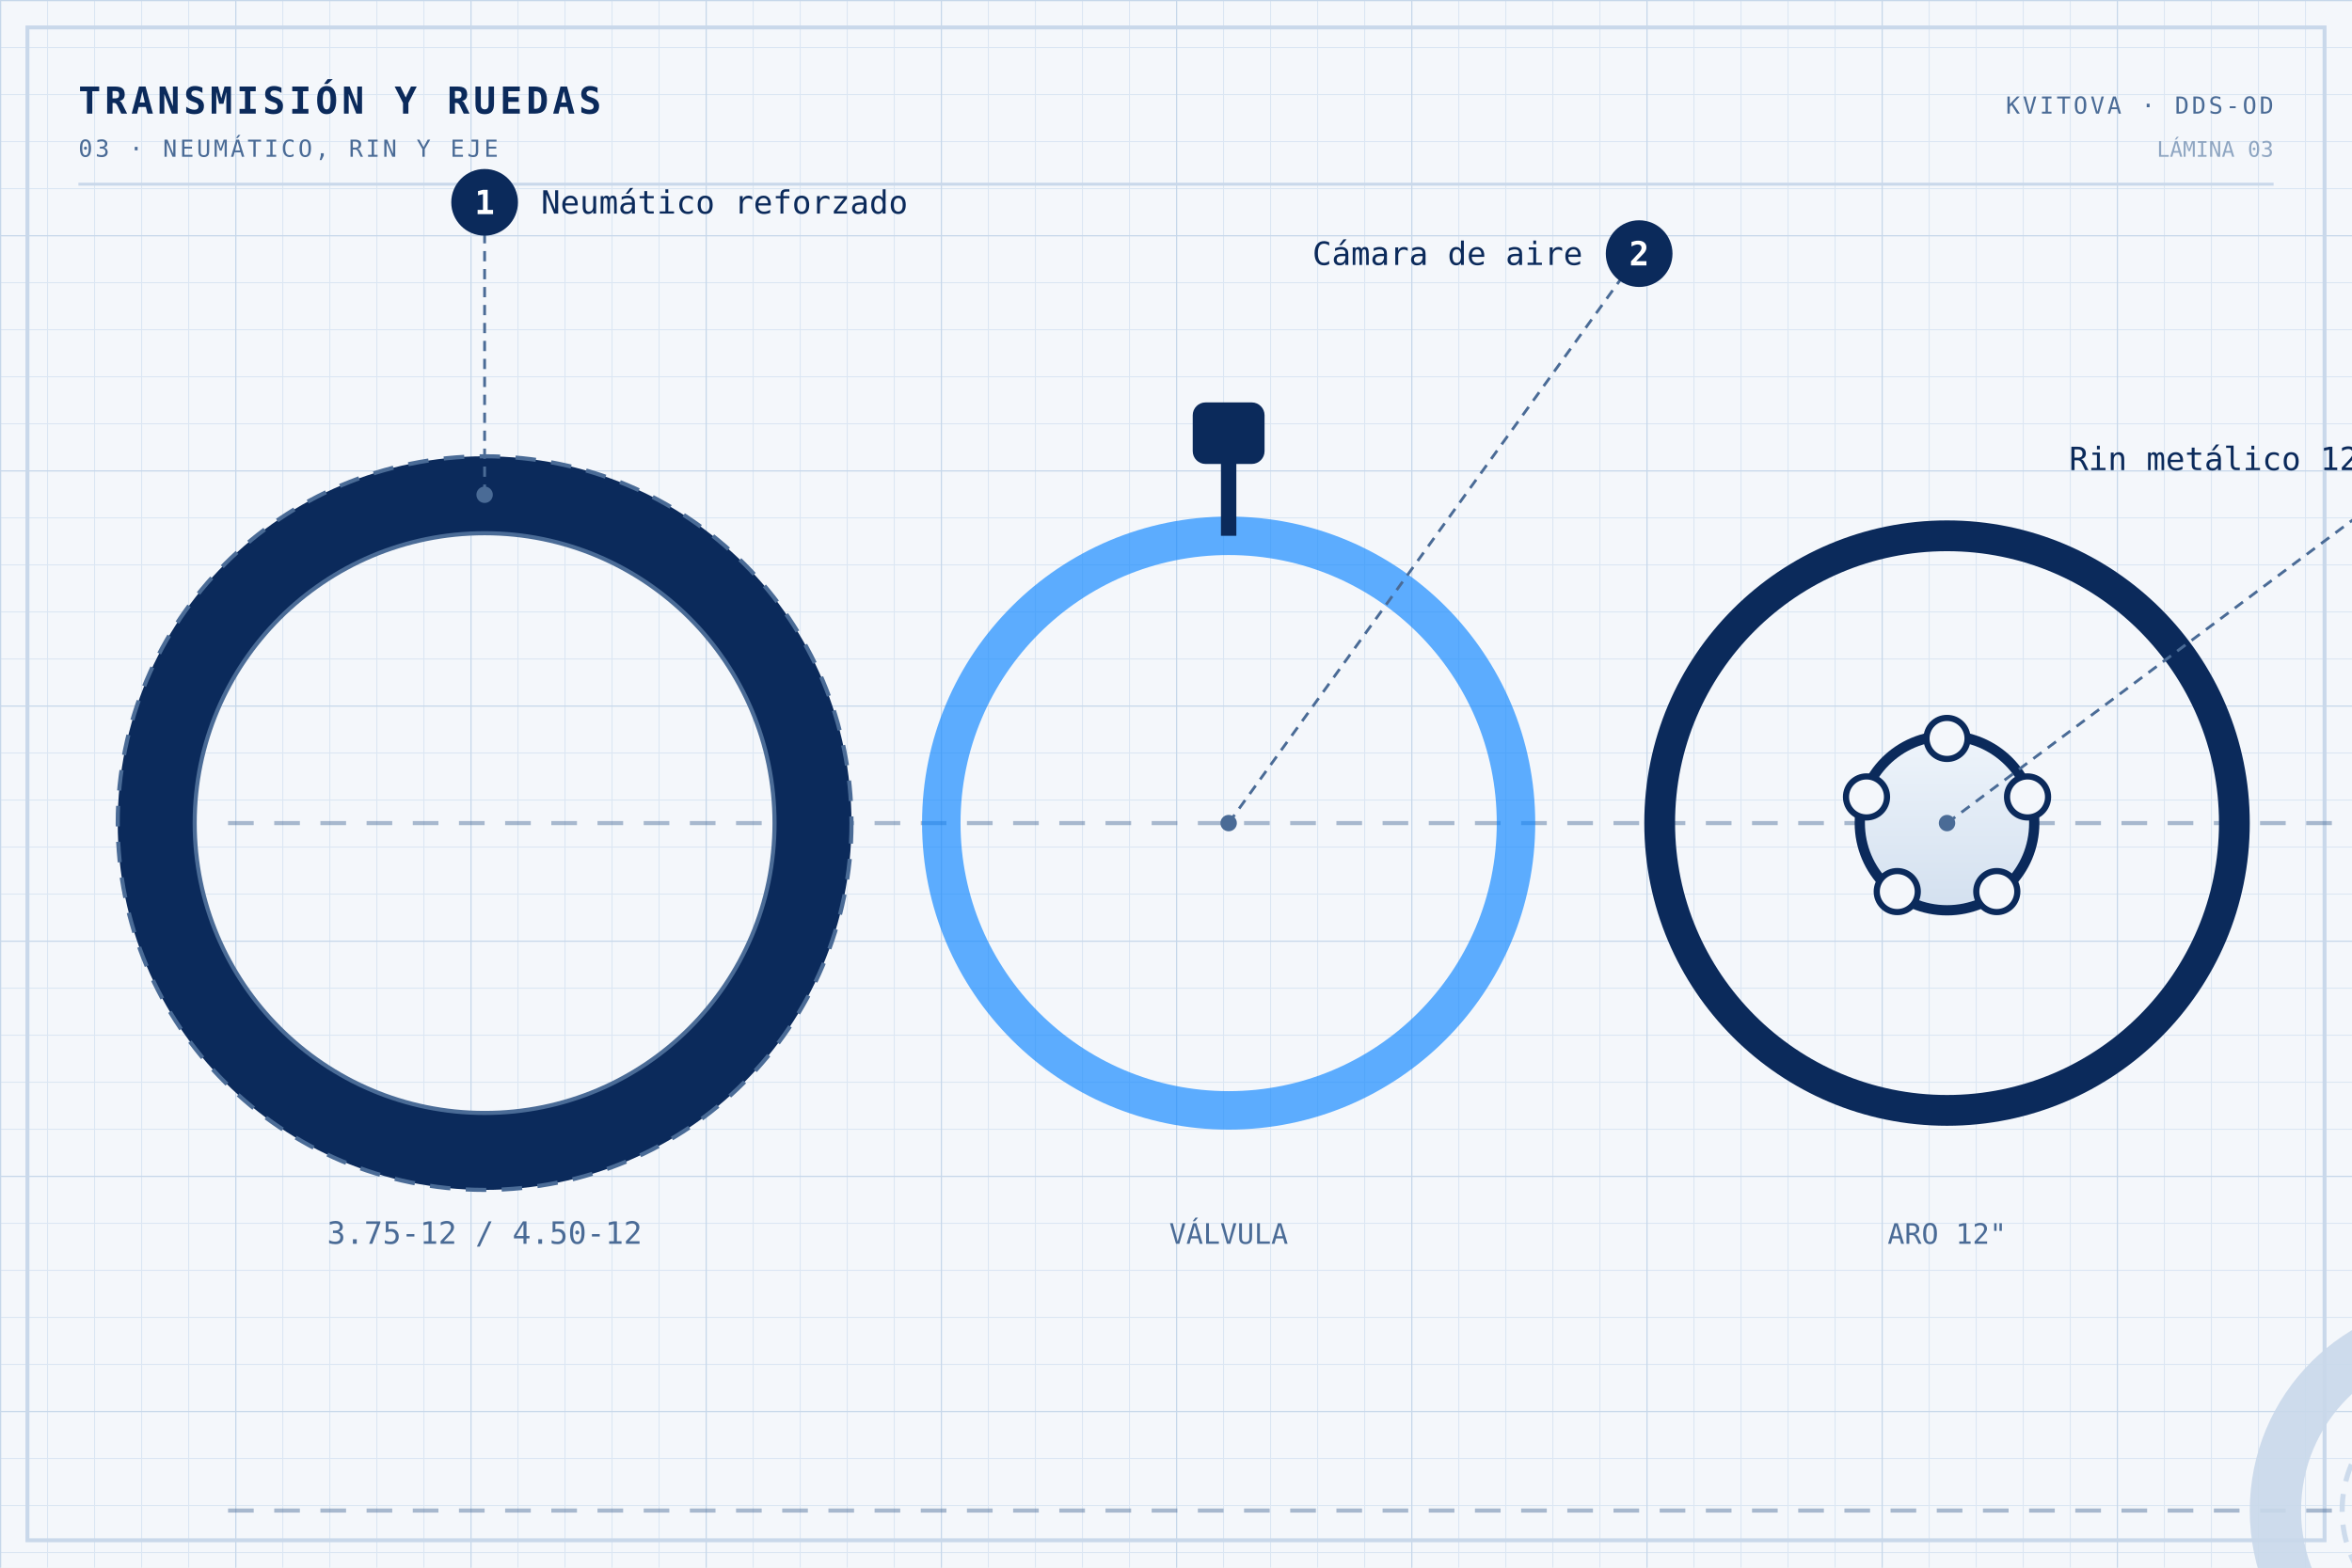
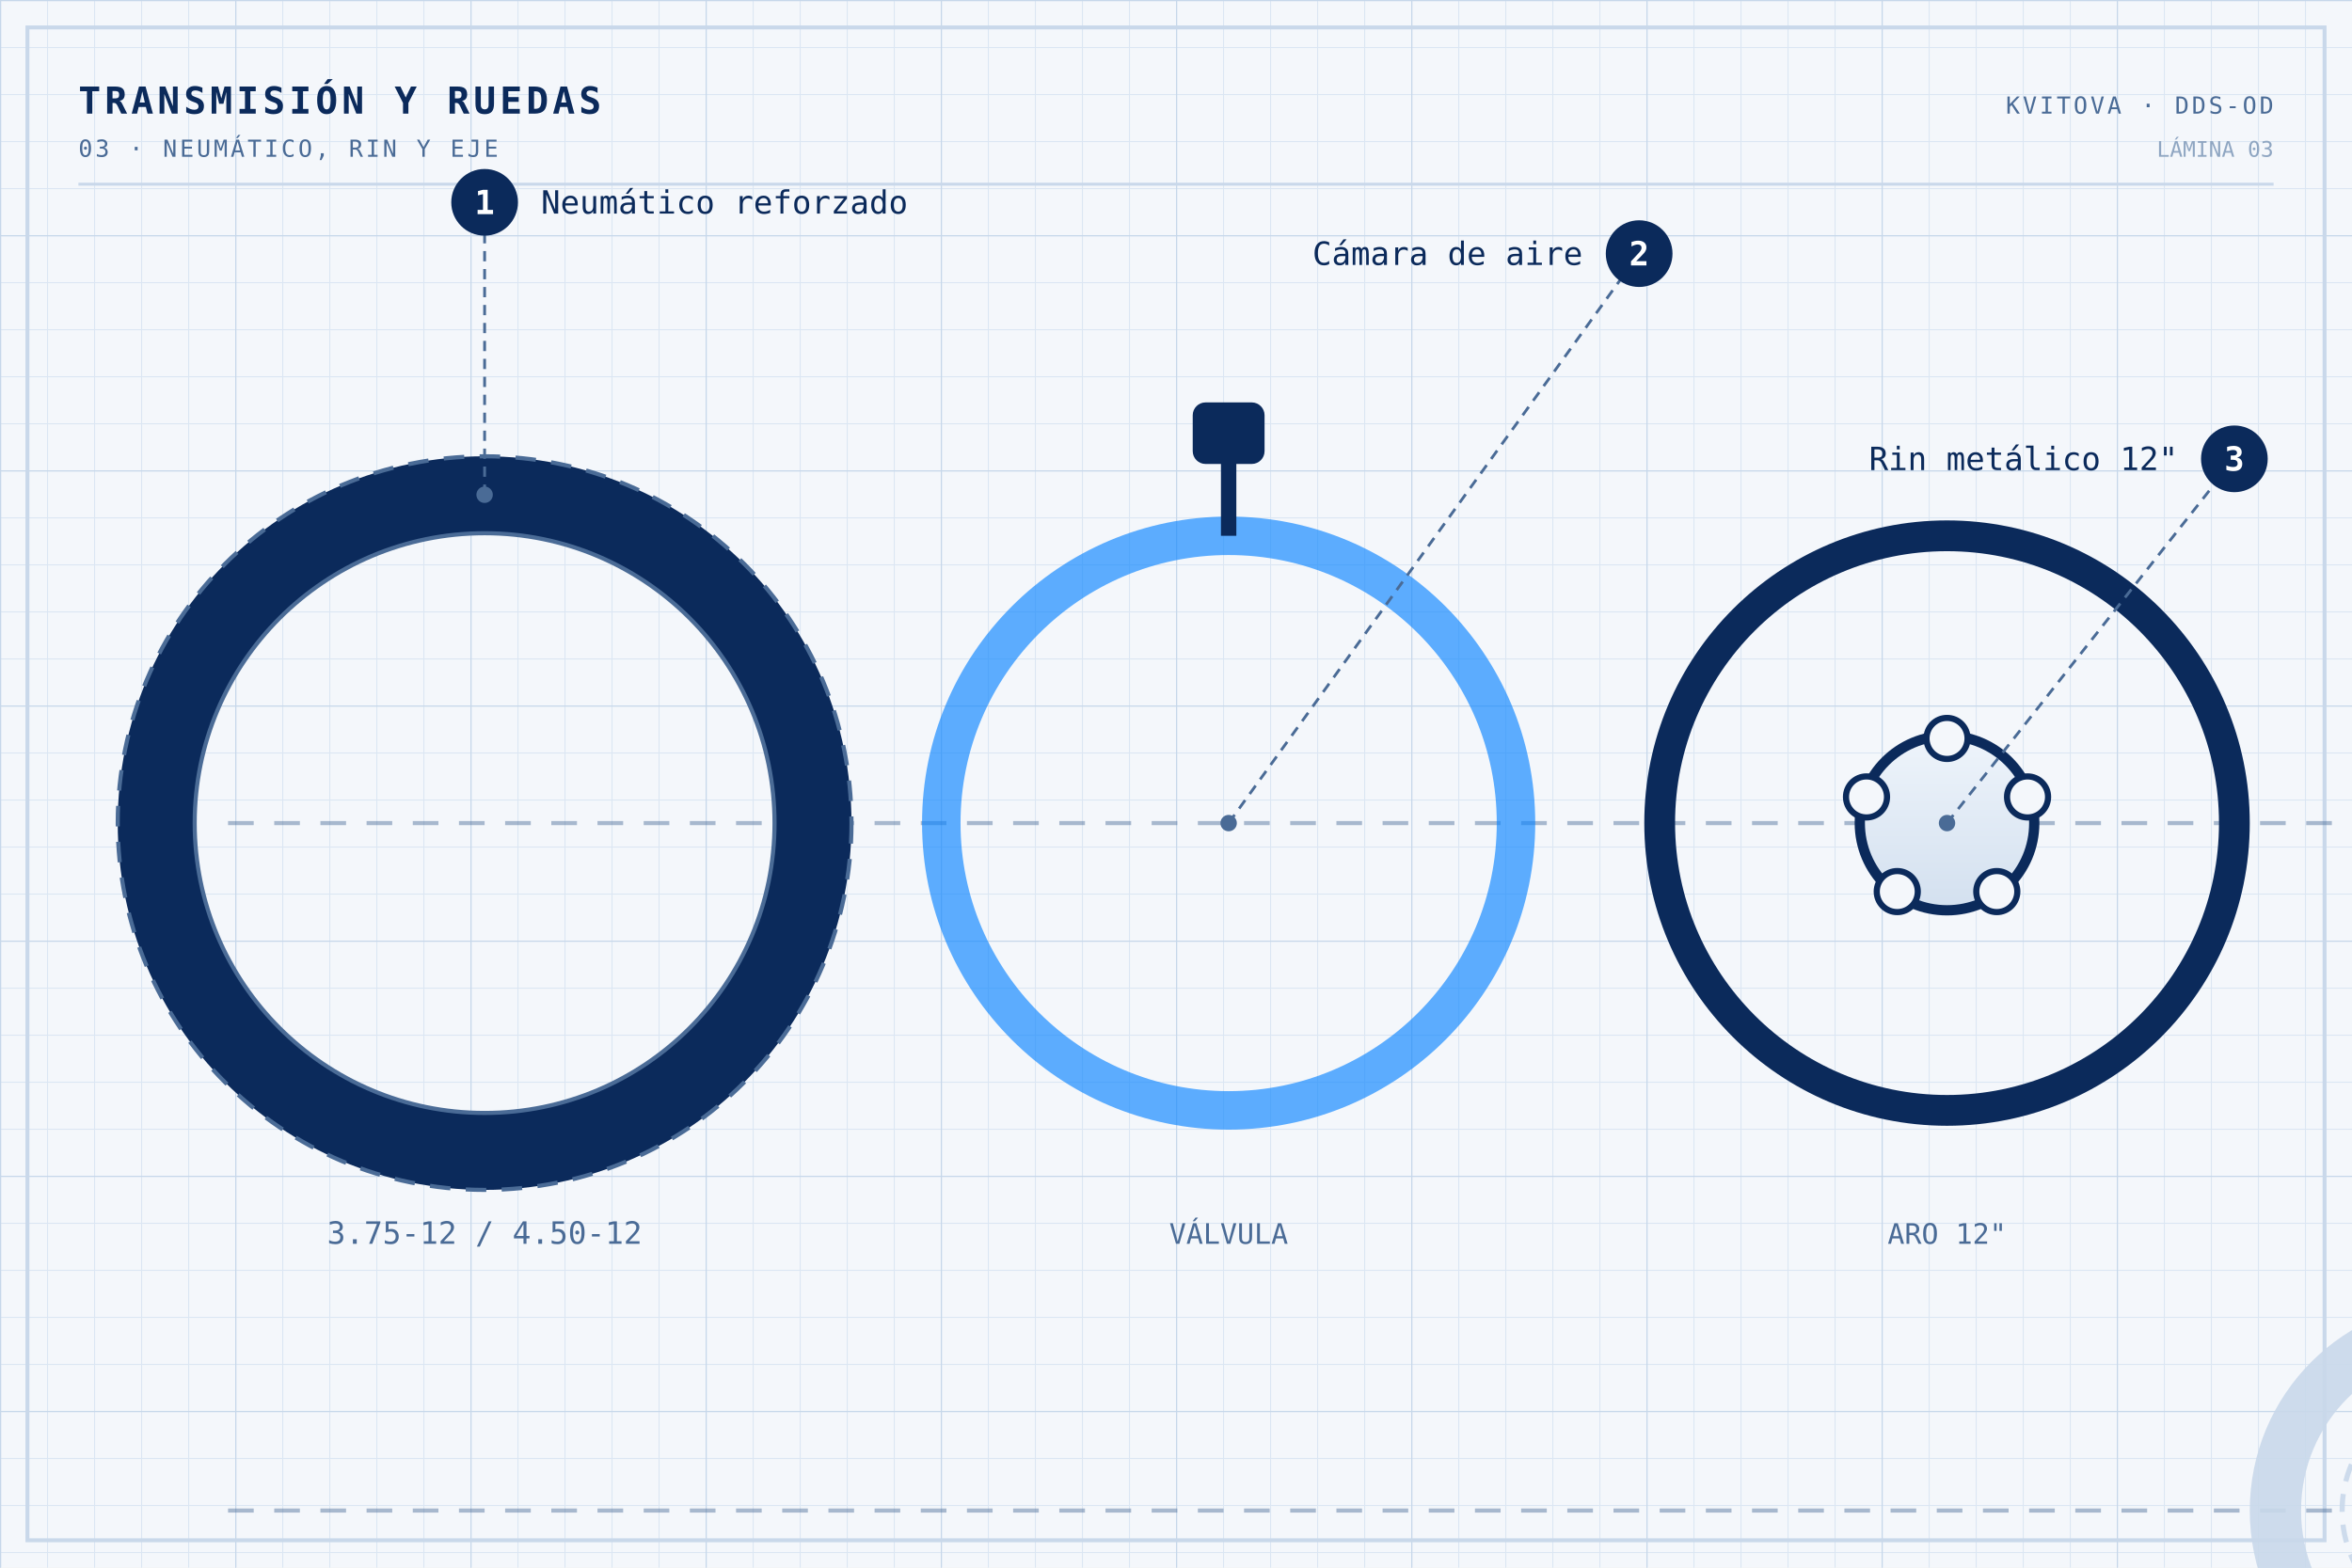
<svg xmlns="http://www.w3.org/2000/svg" viewBox="0 0 1200 800" width="1200" height="800" role="img" aria-label="TRANSMISIÓN Y RUEDAS">
  <defs>
    <pattern id="grid" width="24" height="24" patternUnits="userSpaceOnUse">
      <path d="M24 0H0V24" fill="none" stroke="#dbe6f3" stroke-width="1" />
    </pattern>
    <pattern id="grid-lg" width="120" height="120" patternUnits="userSpaceOnUse">
      <path d="M120 0H0V120" fill="none" stroke="#c6d7ea" stroke-width="1.2" />
    </pattern>
    <linearGradient id="steel" x1="0" y1="0" x2="0" y2="1">
      <stop offset="0" stop-color="#eef4fb" />
      <stop offset="1" stop-color="#d3e0ef" />
    </linearGradient>
    <linearGradient id="volt" x1="0" y1="0" x2="1" y2="1">
      <stop offset="0" stop-color="#3aa0ff" />
      <stop offset="1" stop-color="#0b5fd0" />
    </linearGradient>
    <marker id="arrow" markerWidth="9" markerHeight="9" refX="7" refY="3" orient="auto">
      <path d="M0 0l7 3-7 3z" fill="#4a6b96" />
    </marker>
  </defs>
  <rect width="1200" height="800" fill="#f4f7fb" />
  <rect width="1200" height="800" fill="url(#grid)" />
  <rect width="1200" height="800" fill="url(#grid-lg)" />
  <rect x="14" y="14" width="1172" height="772" fill="none" stroke="#c9d8ea" stroke-width="2" />
  <g font-family="ui-monospace, SFMono-Regular, Menlo, monospace">
    <text x="40" y="58" font-size="19" font-weight="700" fill="#0b2a5b" letter-spacing="2">TRANSMISIÓN Y RUEDAS</text>
    <text x="40" y="80" font-size="12" fill="#4a6b96" letter-spacing="1.4">03 · NEUMÁTICO, RIN Y EJE</text>
    <text x="1160" y="58" font-size="12" fill="#4a6b96" text-anchor="end" letter-spacing="1.4">KVITOVA · DDS-OD</text>
    <text x="1160" y="80" font-size="11" fill="#8fa6c2" text-anchor="end">LÁMINA 03</text>
  </g>
  <line x1="40" y1="94" x2="1160" y2="94" stroke="#c9d8ea" stroke-width="1.5" />
  <g id="sheet-body" transform="translate(-80 -93.1) scale(1.309)">
    <g opacity=".45">
      <path d="M150 392H1090" stroke="#4a6b96" stroke-width="1.6" stroke-dasharray="10 8" />
      <path d="M150 660H1090" stroke="#4a6b96" stroke-width="1.6" stroke-dasharray="10 8" />
    </g>
    <g id="parte-01">
      <circle cx="250" cy="392" r="128" fill="none" stroke="#0b2a5b" stroke-width="30" />
      <circle cx="250" cy="392" r="143" fill="none" stroke="#4a6b96" stroke-width="1.6" stroke-dasharray="8 6" />
      <circle cx="250" cy="392" r="113" fill="none" stroke="#4a6b96" stroke-width="1.6" />
      <path d="M378 392l13 0" stroke="#0b2a5b" stroke-width="6" />
      <path d="M371.735 431.554l12.364 4.017" stroke="#0b2a5b" stroke-width="6" />
      <path d="M353.554 467.237l10.517 7.641" stroke="#0b2a5b" stroke-width="6" />
      <path d="M325.237 495.554l7.641 10.517" stroke="#0b2a5b" stroke-width="6" />
      <path d="M289.554 513.735l4.017 12.364" stroke="#0b2a5b" stroke-width="6" />
      <path d="M250 520l7.960204194457795e-16 13" stroke="#0b2a5b" stroke-width="6" />
      <path d="M210.446 513.735l-4.017 12.364" stroke="#0b2a5b" stroke-width="6" />
      <path d="M174.763 495.554l-7.641 10.517" stroke="#0b2a5b" stroke-width="6" />
      <path d="M146.446 467.237l-10.517 7.641" stroke="#0b2a5b" stroke-width="6" />
      <path d="M128.265 431.554l-12.364 4.017" stroke="#0b2a5b" stroke-width="6" />
      <path d="M122 392l-13 1.592040838891559e-15" stroke="#0b2a5b" stroke-width="6" />
      <path d="M128.265 352.446l-12.364 -4.017" stroke="#0b2a5b" stroke-width="6" />
      <path d="M146.446 316.763l-10.517 -7.641" stroke="#0b2a5b" stroke-width="6" />
      <path d="M174.763 288.446l-7.641 -10.517" stroke="#0b2a5b" stroke-width="6" />
      <path d="M210.446 270.265l-4.017 -12.364" stroke="#0b2a5b" stroke-width="6" />
      <path d="M250 264l-2.3880612583373385e-15 -13" stroke="#0b2a5b" stroke-width="6" />
      <path d="M289.554 270.265l4.017 -12.364" stroke="#0b2a5b" stroke-width="6" />
      <path d="M325.237 288.446l7.641 -10.517" stroke="#0b2a5b" stroke-width="6" />
      <path d="M353.554 316.763l10.517 -7.641" stroke="#0b2a5b" stroke-width="6" />
      <path d="M371.735 352.446l12.364 -4.017" stroke="#0b2a5b" stroke-width="6" />
      <text x="250" y="556" font-size="12" fill="#4a6b96" text-anchor="middle" font-family="ui-monospace, monospace">3.75-12 / 4.50-12</text>
    </g>
    <g id="parte-02">
      <circle cx="540" cy="392" r="112" fill="none" stroke="#0a84ff" stroke-width="15" opacity=".65" />
      <path d="M540 280v-30" stroke="#0b2a5b" stroke-width="6" />
      <rect x="526" y="228" width="28" height="24" rx="5" fill="#0b2a5b" />
      <text x="540" y="556" font-size="11" fill="#4a6b96" text-anchor="middle" font-family="ui-monospace, monospace">VÁLVULA</text>
    </g>
    <g id="parte-03">
      <circle cx="820" cy="392" r="112" fill="none" stroke="#0b2a5b" stroke-width="12" />
      <circle cx="820" cy="392" r="34" fill="url(#steel)" stroke="#0b2a5b" stroke-width="4" />
      <circle cx="820" cy="359" r="8" fill="#f4f7fb" stroke="#0b2a5b" stroke-width="2.4" />
      <circle cx="851.385" cy="381.802" r="8" fill="#f4f7fb" stroke="#0b2a5b" stroke-width="2.4" />
      <circle cx="839.397" cy="418.698" r="8" fill="#f4f7fb" stroke="#0b2a5b" stroke-width="2.4" />
      <circle cx="800.603" cy="418.698" r="8" fill="#f4f7fb" stroke="#0b2a5b" stroke-width="2.4" />
      <circle cx="788.615" cy="381.802" r="8" fill="#f4f7fb" stroke="#0b2a5b" stroke-width="2.4" />
      <text x="820" y="556" font-size="11" fill="#4a6b96" text-anchor="middle" font-family="ui-monospace, monospace">ARO 12"</text>
    </g>
    <g transform="translate(940,600)" opacity=".9">
      <ellipse cx="80" cy="60" rx="72" ry="72" fill="none" stroke="#c9d8ea" stroke-width="20" />
      <ellipse cx="80" cy="60" rx="46" ry="46" fill="none" stroke="#c9d8ea" stroke-width="2" stroke-dasharray="7 5" />
      <circle cx="80" cy="60" r="16" fill="none" stroke="#c9d8ea" stroke-width="3" />
    </g>
    <g class="callout" font-family="ui-monospace, SFMono-Regular, Menlo, monospace">
      <path d="M250 264 L250 150" stroke="#4a6b96" stroke-width="1.1" stroke-dasharray="4 3" />
      <circle cx="250" cy="264" r="3.2" fill="#4a6b96" />
      <circle cx="250" cy="150" r="13" fill="#0b2a5b" />
      <text x="250" y="154.6" font-size="13" font-weight="700" fill="#fff" text-anchor="middle">1</text>
      <text x="272" y="154.4" font-size="12.5" fill="#0b2a5b" text-anchor="start">Neumático reforzado</text>
    </g>
    <g class="callout" font-family="ui-monospace, SFMono-Regular, Menlo, monospace">
      <path d="M540 392 L700 170" stroke="#4a6b96" stroke-width="1.1" stroke-dasharray="4 3" />
      <circle cx="540" cy="392" r="3.2" fill="#4a6b96" />
      <circle cx="700" cy="170" r="13" fill="#0b2a5b" />
      <text x="700" y="174.6" font-size="13" font-weight="700" fill="#fff" text-anchor="middle">2</text>
      <text x="678" y="174.4" font-size="12.5" fill="#0b2a5b" text-anchor="end">Cámara de aire</text>
    </g>
    <g class="callout" font-family="ui-monospace, SFMono-Regular, Menlo, monospace">
-       <path d="M820 392 L1010 250" stroke="#4a6b96" stroke-width="1.1" stroke-dasharray="4 3" />
+       <path d="M820 392 L932.0 250.0" stroke="#4a6b96" stroke-width="1.1" stroke-dasharray="4 3" />
      <circle cx="820" cy="392" r="3.2" fill="#4a6b96" />
-       <circle cx="1010" cy="250" r="13" fill="#0b2a5b" />
-       <text x="1010" y="254.6" font-size="13" font-weight="700" fill="#fff" text-anchor="middle">3</text>
-       <text x="988" y="254.4" font-size="12.5" fill="#0b2a5b" text-anchor="end">Rin metálico 12"</text>
+       <circle cx="932.0" cy="250.0" r="13" fill="#0b2a5b" />
+       <text x="932.0" y="254.6" font-size="13" font-weight="700" fill="#fff" text-anchor="middle">3</text>
+       <text x="910.0" y="254.4" font-size="12.5" fill="#0b2a5b" text-anchor="end">Rin metálico 12"</text>
    </g>
  </g>
</svg>
